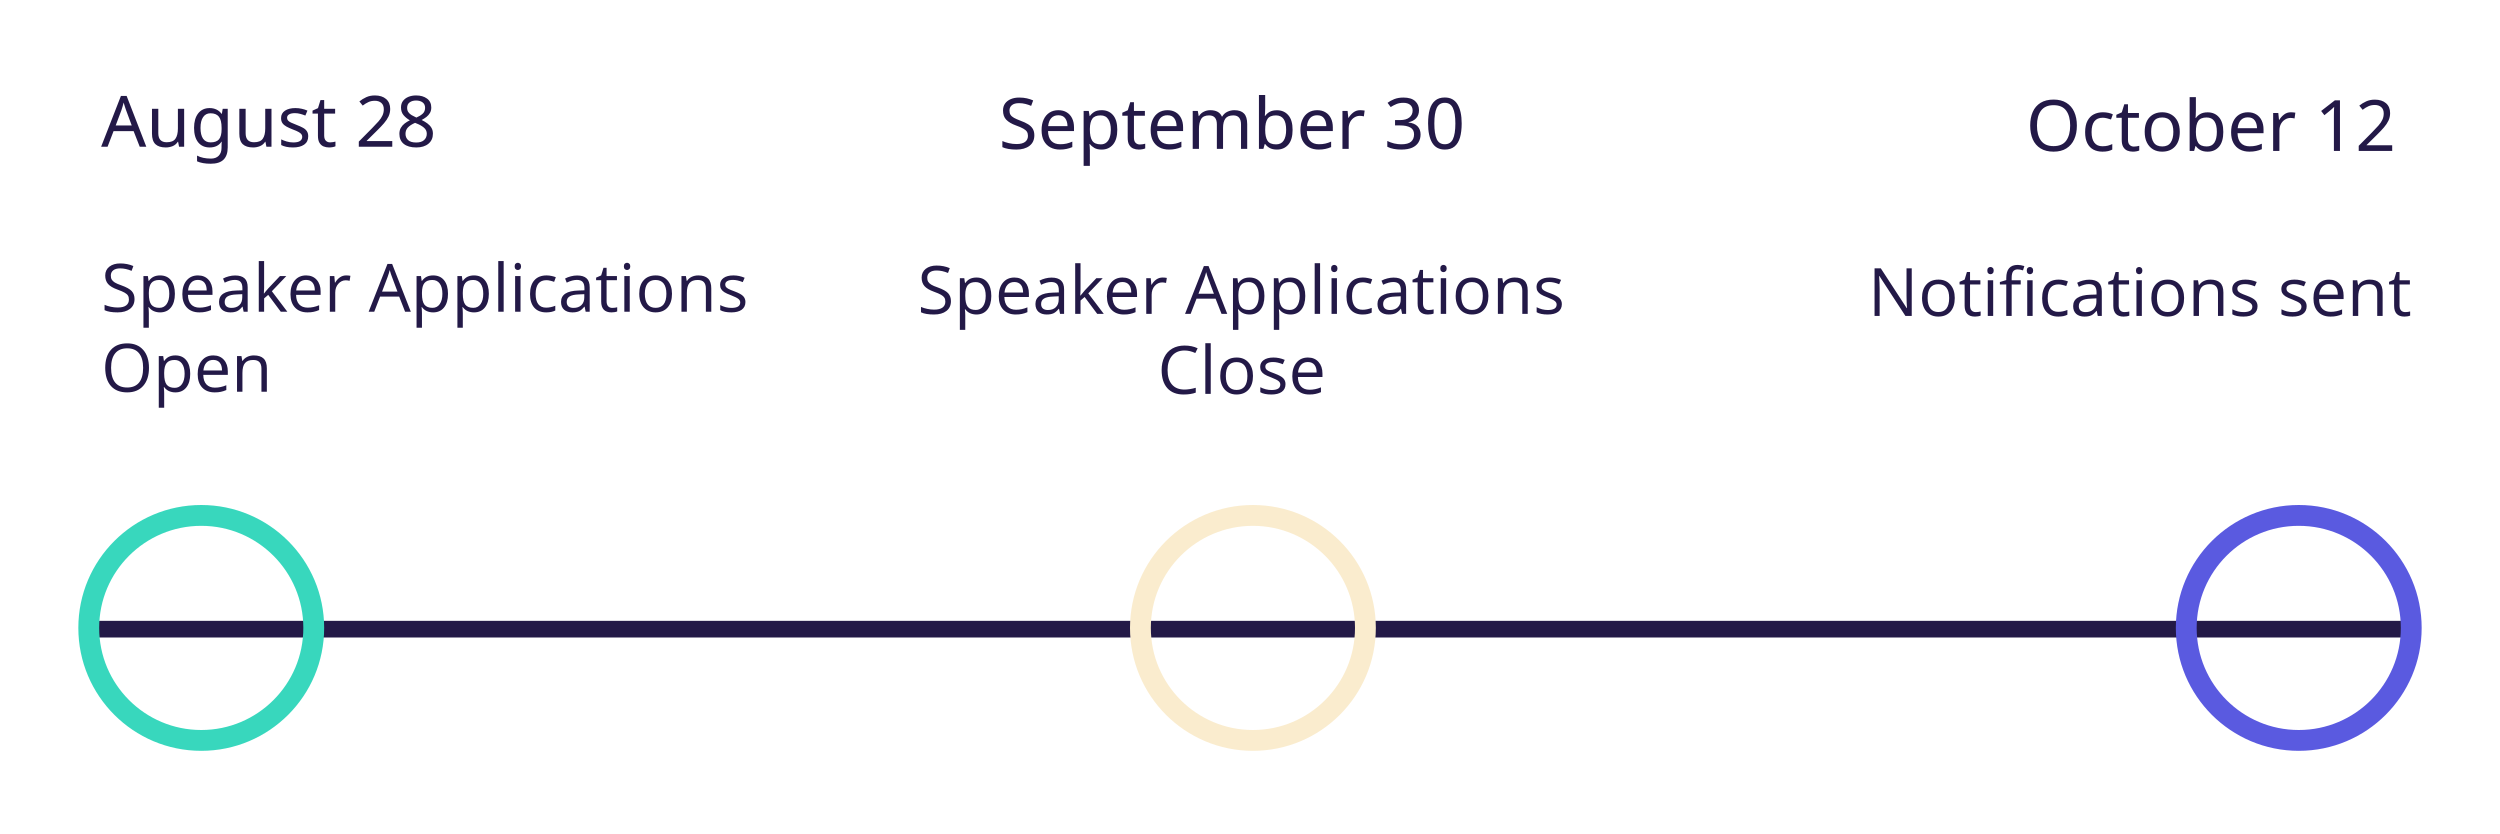
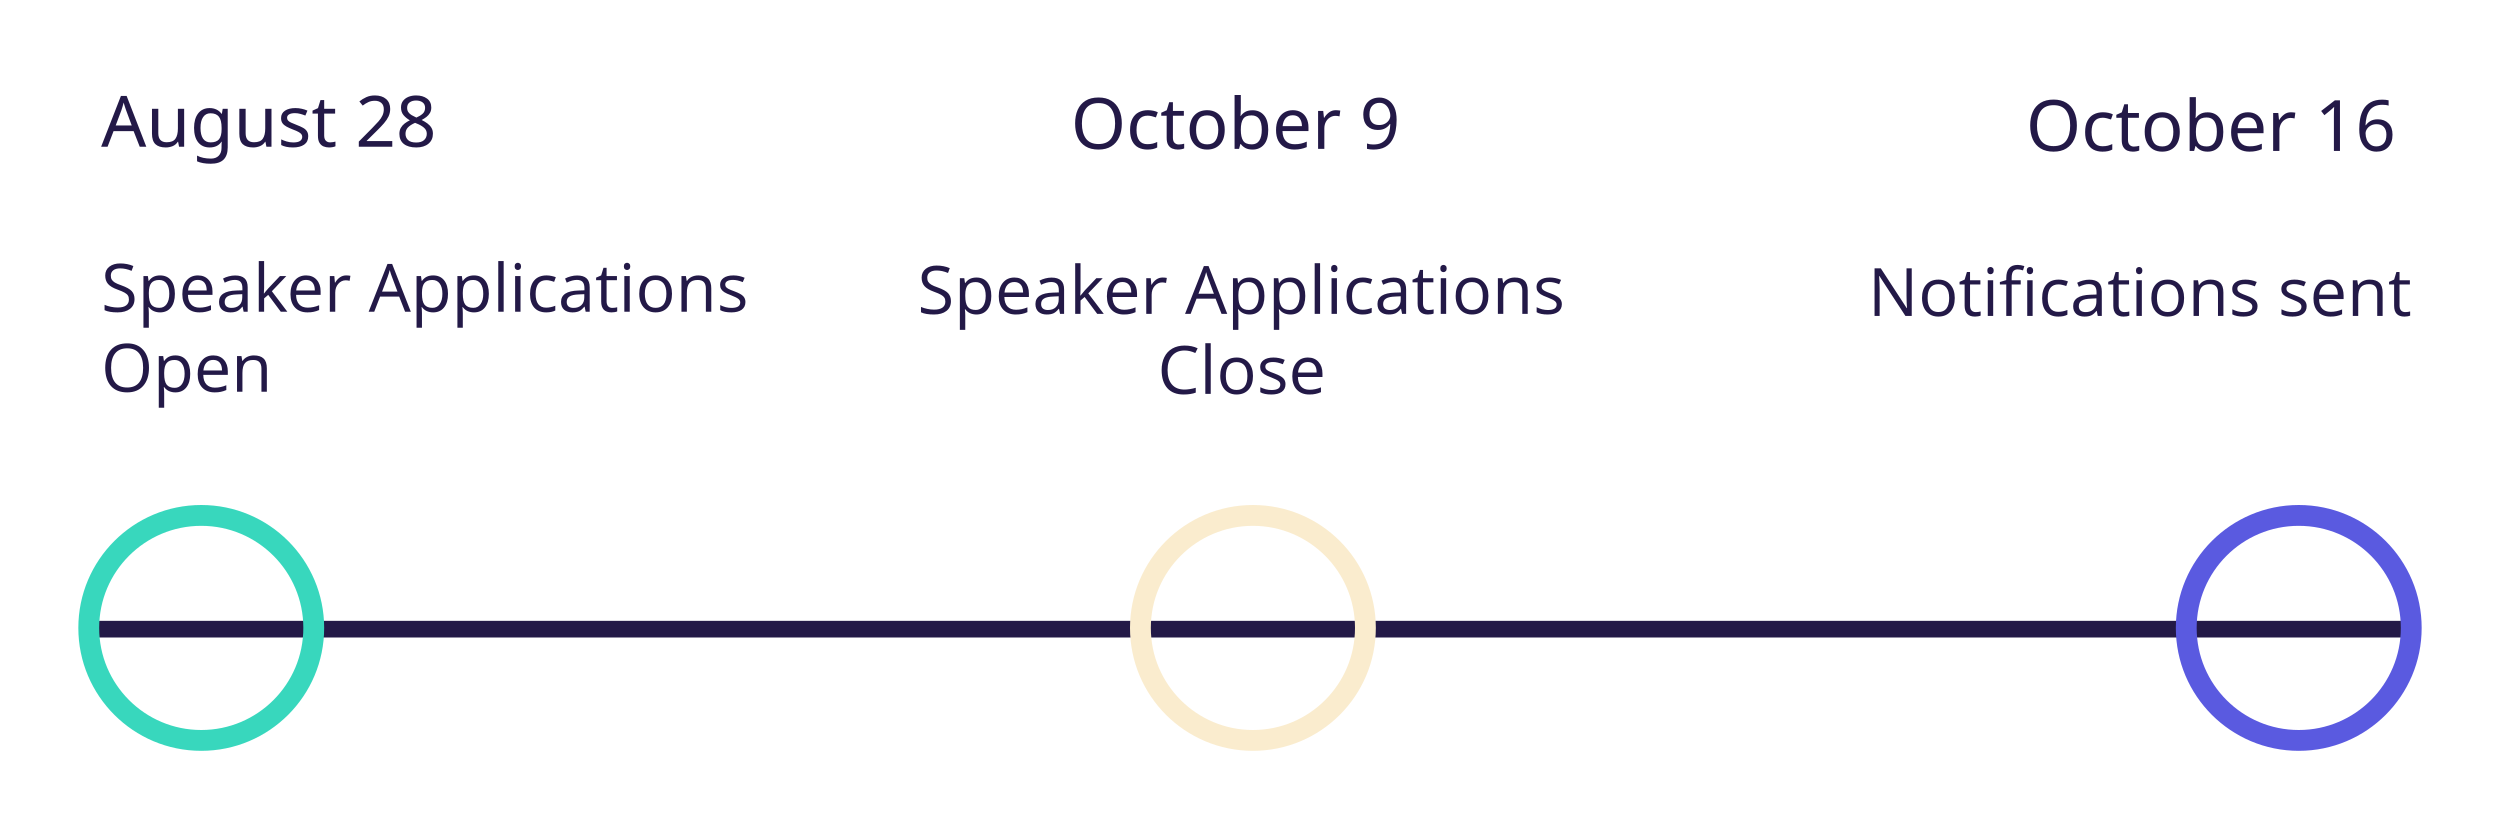
<svg xmlns="http://www.w3.org/2000/svg" version="1.1" id="Layer_1" x="0px" y="0px" viewBox="0 0 600 200" enable-background="new 0 0 600 200" xml:space="preserve">
  <g>
    <line fill="none" stroke="#231947" stroke-width="4" stroke-miterlimit="10" x1="22" y1="151" x2="579" y2="151" />
    <circle fill="none" stroke="#38D7BD" stroke-width="5" stroke-miterlimit="10" cx="48.3" cy="150.7" r="27" />
    <circle fill="none" stroke="#FAECCE" stroke-width="5" stroke-miterlimit="10" cx="300.7" cy="150.7" r="27" />
    <circle fill="none" stroke="#5A5AE0" stroke-width="5" stroke-miterlimit="10" cx="551.7" cy="150.7" r="27" />
  </g>
  <rect x="24.3" y="22.3" fill="none" width="163.5" height="96" />
  <text transform="matrix(1 0 0 1 24.2696 35.2178)" fill="#231947" font-family="'OpenSans-Bold'" font-size="17">August 28</text>
  <text transform="matrix(1 0 0 1 24.2696 74.8178)" fill="#231947" font-family="'OpenSans'" font-size="16">Speaker Applications </text>
  <text transform="matrix(1 0 0 1 24.2696 94.0178)" fill="#231947" font-family="'OpenSans'" font-size="16">Open</text>
  <rect x="216.3" y="22.8" fill="none" width="163.5" height="96" />
-   <text transform="matrix(1 0 0 1 239.7103 35.7256)" fill="#231947" font-family="'OpenSans-Bold'" font-size="17">September 30</text>
+   <text transform="matrix(1 0 0 1 257 35.7256)" fill="#231947" font-family="'OpenSans-Bold'" font-size="17">October 9</text>
  <text transform="matrix(1 0 0 1 220.2103 75.3256)" fill="#231947" font-family="'OpenSans'" font-size="16">Speaker Applications </text>
  <text transform="matrix(1 0 0 1 277.8103 94.5256)" fill="#231947" font-family="'OpenSans'" font-size="16">Close</text>
  <rect x="415.2" y="23.3" fill="none" width="163.5" height="96" />
-   <text transform="matrix(1 0 0 1 486.2159 36.2264)" fill="#231947" font-family="'OpenSans-Bold'" font-size="17">October 12</text>
+   <text transform="matrix(1 0 0 1 486.2159 36.2264)" fill="#231947" font-family="'OpenSans-Bold'" font-size="17">October 16</text>
  <text transform="matrix(1 0 0 1 448.3159 75.8264)" fill="#231947" font-family="'OpenSans'" font-size="16">Notifications sent</text>
</svg>
